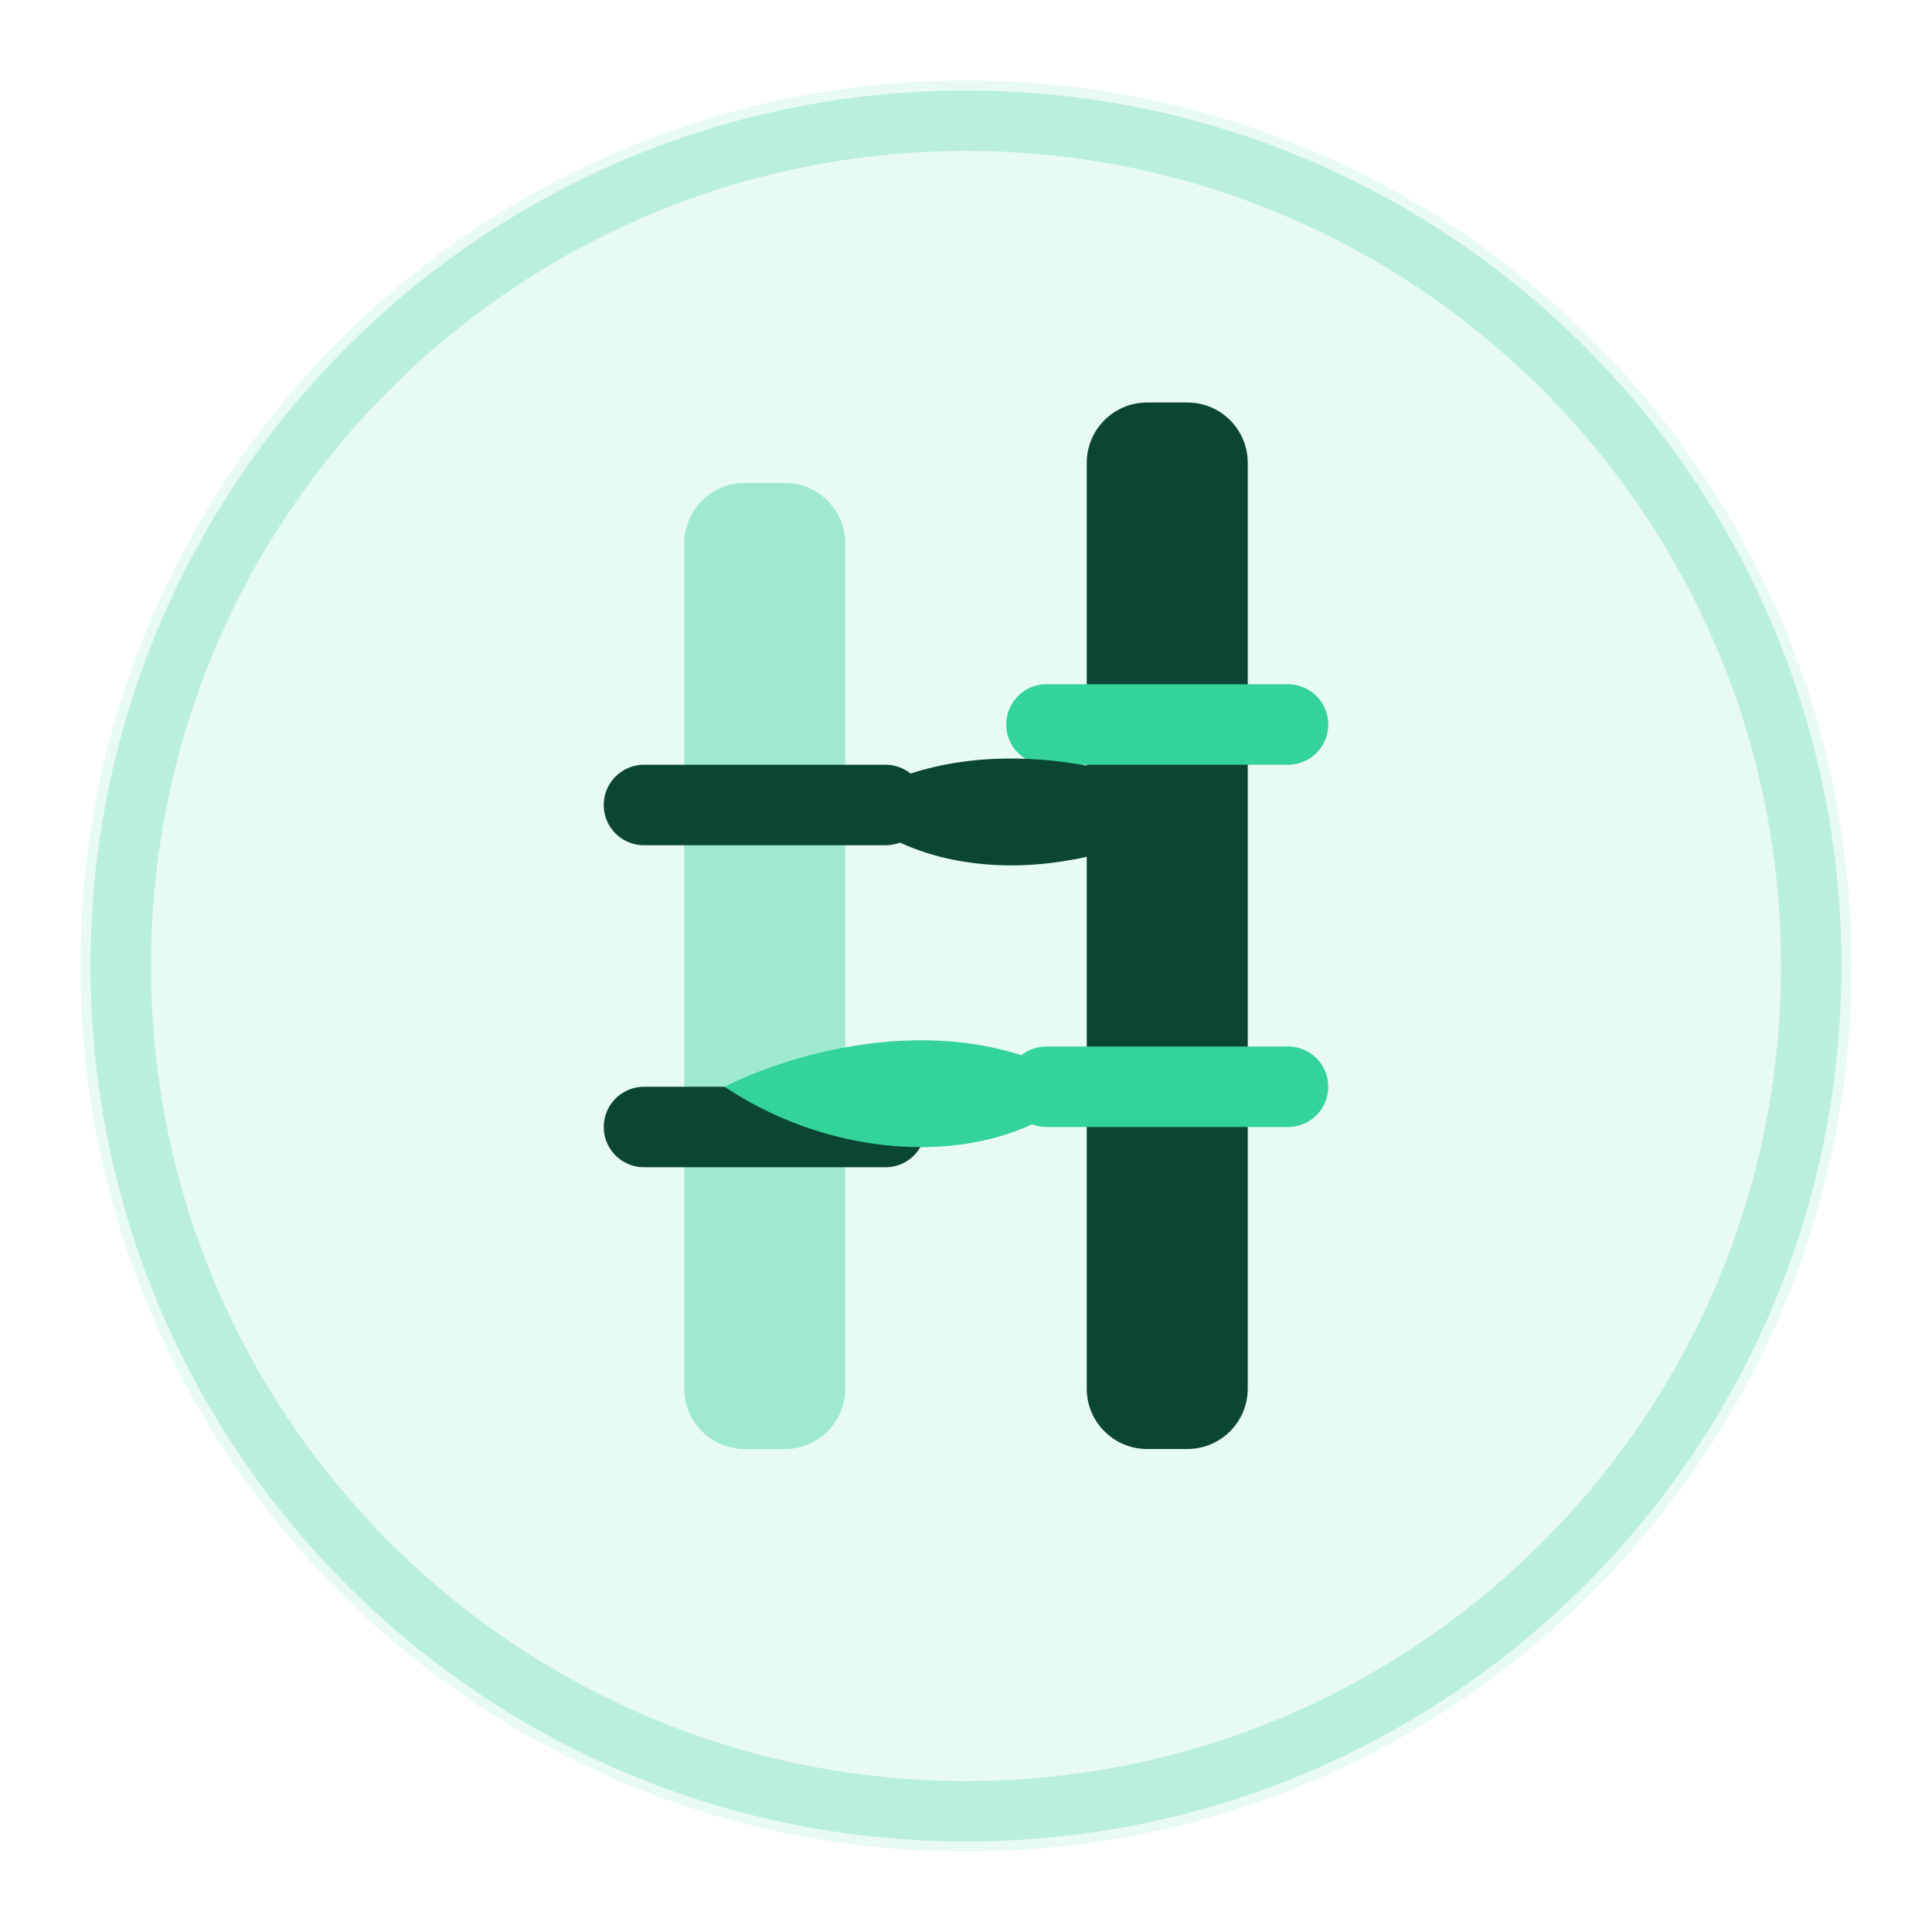
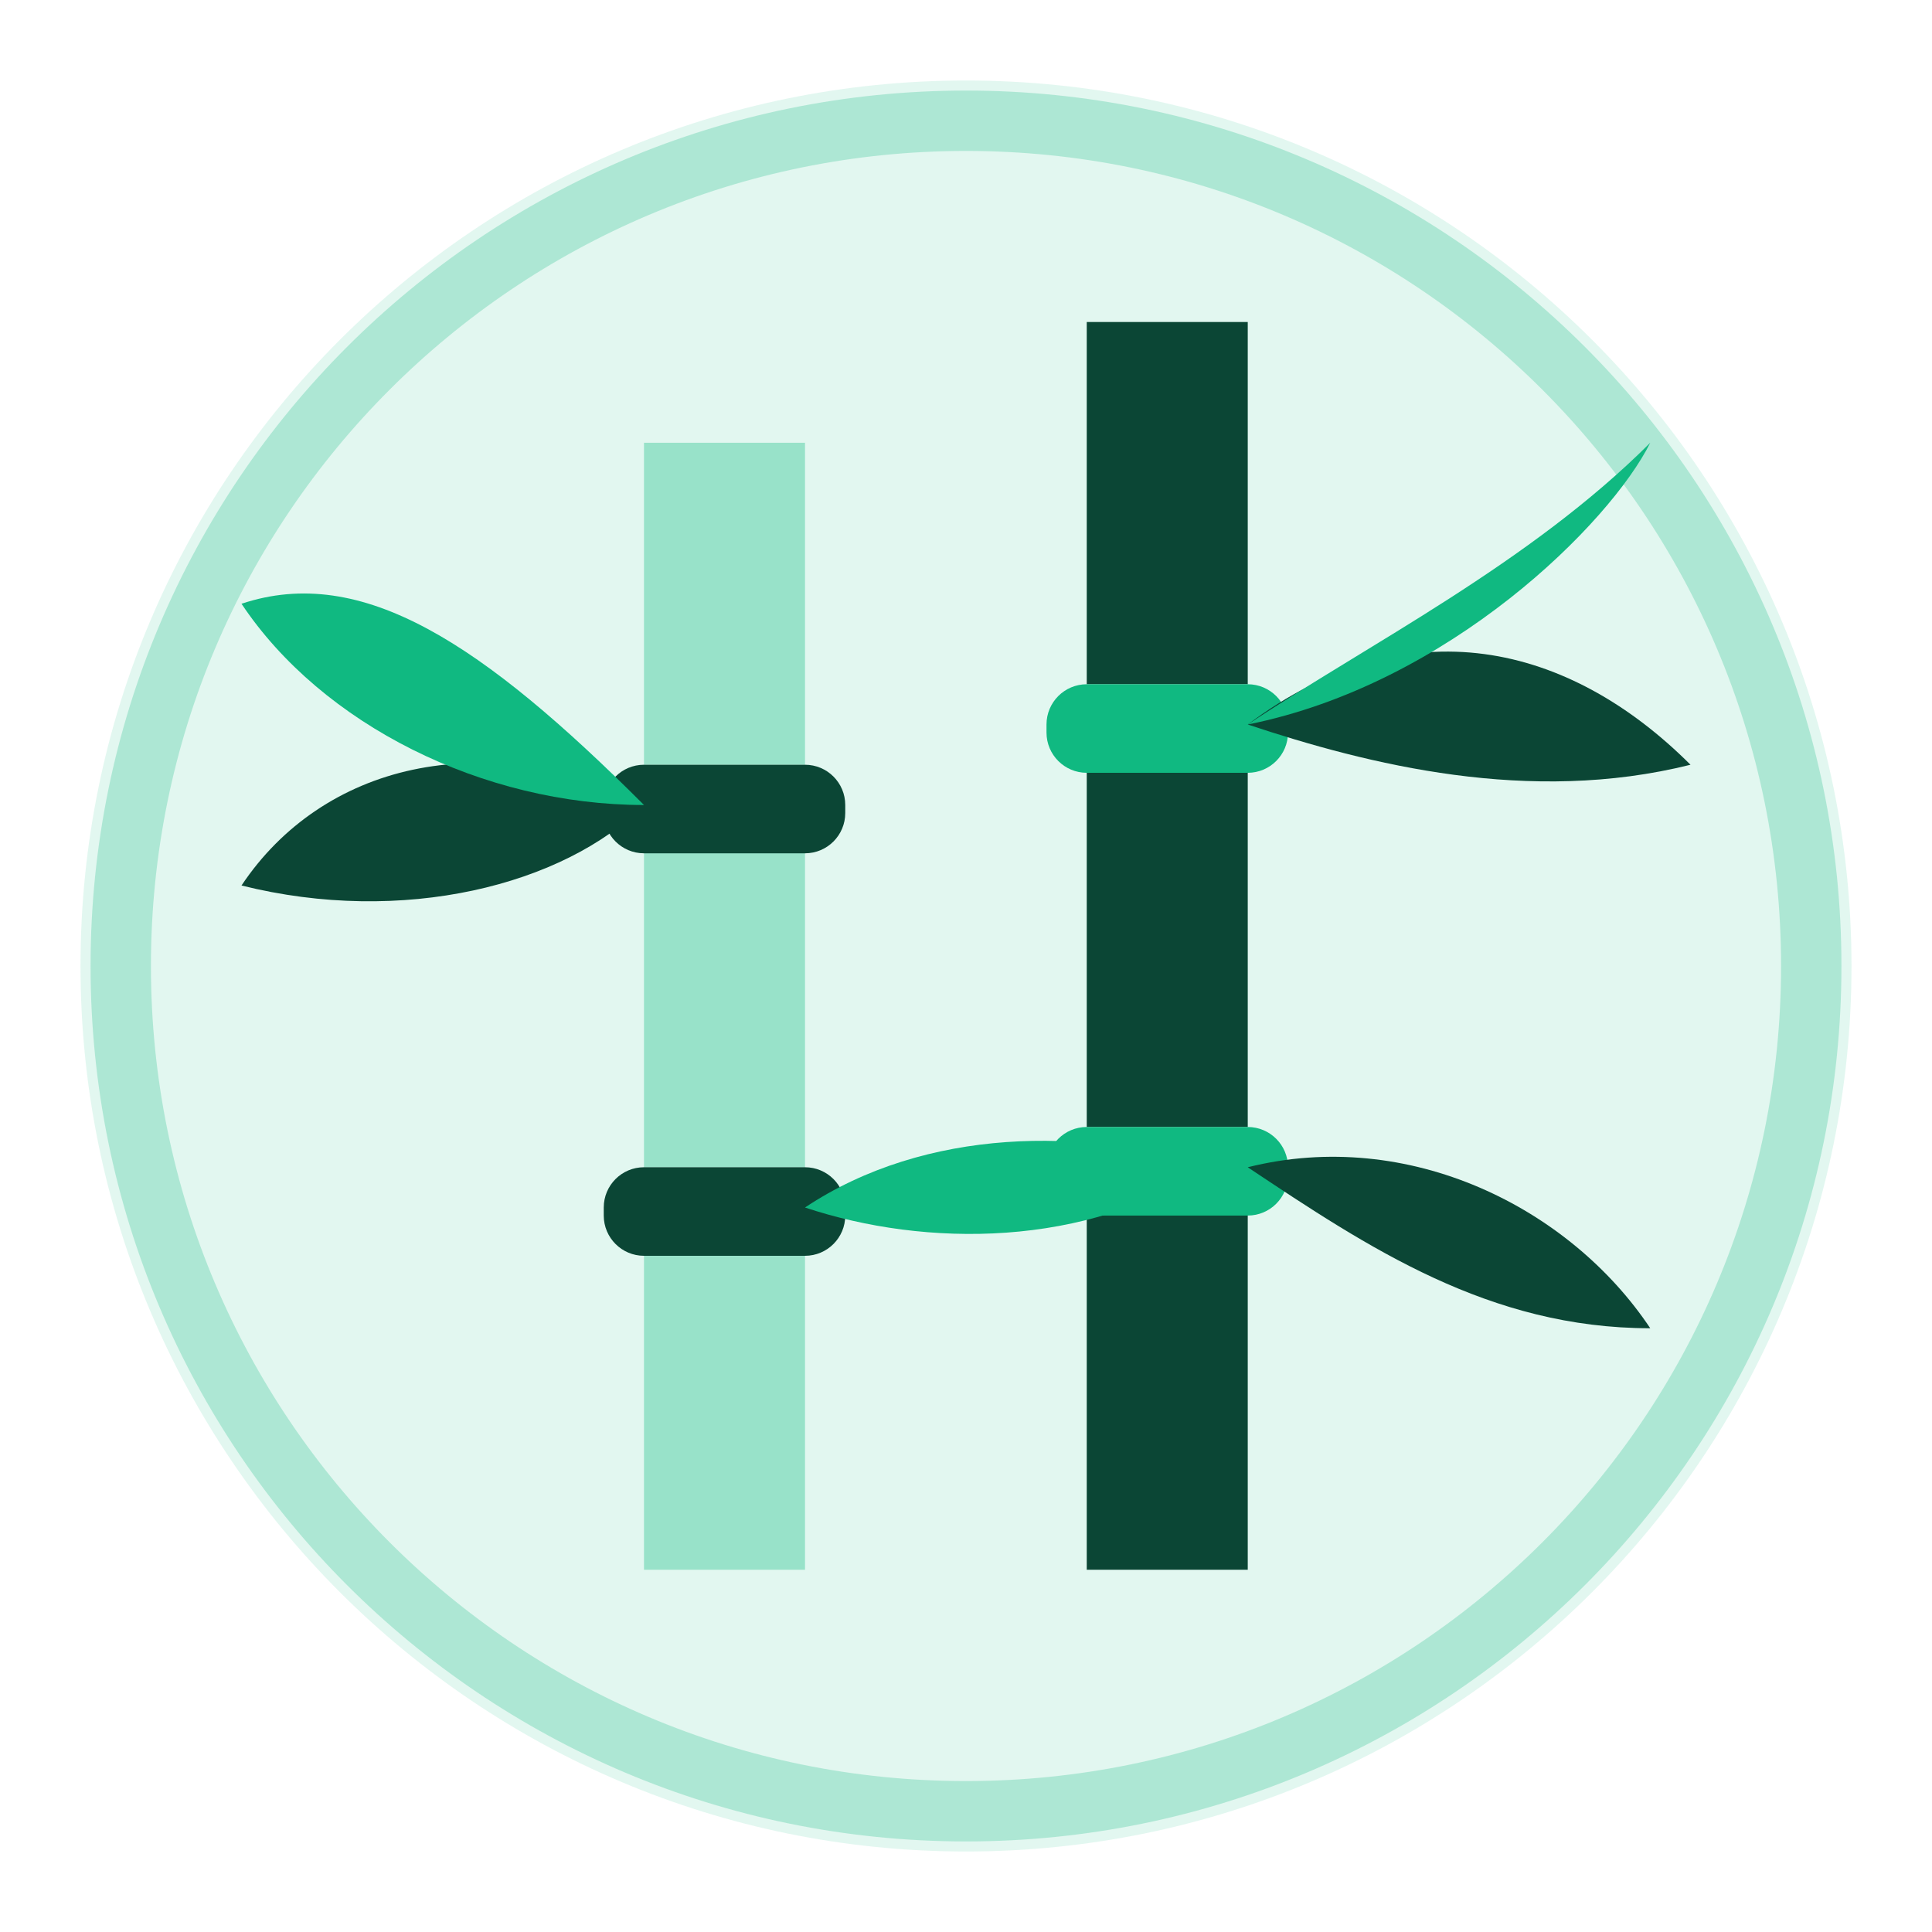
<svg xmlns="http://www.w3.org/2000/svg" viewBox="0 0 48 48" fill="none">
-   <circle cx="24" cy="24" r="22" fill="#34D399" fill-opacity="0.12" />
-   <circle cx="24" cy="24" r="21" stroke="#34D399" stroke-opacity="0.25" stroke-width="1.5" />
-   <rect x="17" y="12" width="4" height="24" rx="1.5" fill="#34D399" fill-opacity="0.4" />
-   <line x1="16" y1="20" x2="22" y2="20" stroke="#0B4635" stroke-width="2" stroke-linecap="round" />
-   <line x1="16" y1="28" x2="22" y2="28" stroke="#0B4635" stroke-width="2" stroke-linecap="round" />
-   <rect x="27" y="10" width="4" height="26" rx="1.5" fill="#0B4635" />
-   <line x1="26" y1="18" x2="32" y2="18" stroke="#34D399" stroke-width="2" stroke-linecap="round" />
-   <line x1="26" y1="27" x2="32" y2="27" stroke="#34D399" stroke-width="2" stroke-linecap="round" />
-   <path d="M21 20C24 18 28 19 30 20C27 22 23 22 21 20Z" fill="#0B4635" />
-   <path d="M27 27C24 25 20 26 18 27C21 29 25 29 27 27Z" fill="#34D399" />
+   <circle cx="24" cy="24" r="22" fill="#10B981" fill-opacity="0.12" />
+   <circle cx="24" cy="24" r="21" stroke="#10B981" stroke-opacity="0.25" stroke-width="1.5" />
+   <path d="M16 11H20V19H16V11Z" fill="#10B981" fill-opacity="0.35" />
+   <path d="M16 21H20V29H16V21Z" fill="#10B981" fill-opacity="0.35" />
+   <path d="M16 31H20V39H16V31Z" fill="#10B981" fill-opacity="0.35" />
+   <rect x="15" y="19" width="6" height="2.2" rx="1" fill="#0B4635" />
+   <rect x="15" y="29" width="6" height="2.2" rx="1" fill="#0B4635" />
+   <path d="M27 8H31V17H27V8Z" fill="#0B4635" />
+   <path d="M27 19H31V28H27V19Z" fill="#0B4635" />
+   <path d="M27 30H31V39H27V30Z" fill="#0B4635" />
+   <rect x="26" y="17" width="6" height="2.2" rx="1" fill="#10B981" />
+   <rect x="26" y="28" width="6" height="2.2" rx="1" fill="#10B981" />
+   <path d="M16 20C12 18 8 19 6 22C10 23 14 22 16 20Z" fill="#0B4635" />
+   <path d="M16 20C12 16 9 14 6 15C8 18 12 20 16 20Z" fill="#10B981" />
+   <path d="M20 30C23 28 27 28 30 29C27 31 23 31 20 30Z" fill="#10B981" />
+   <path d="M31 18C35 15 39 16 42 19C38 20 34 19 31 18Z" fill="#0B4635" />
+   <path d="M31 18C36 17 40 13 41 11C38 14 34 16 31 18Z" fill="#10B981" />
+   <path d="M31 29C35 28 39 30 41 33C37 33 34 31 31 29Z" fill="#0B4635" />
</svg>
